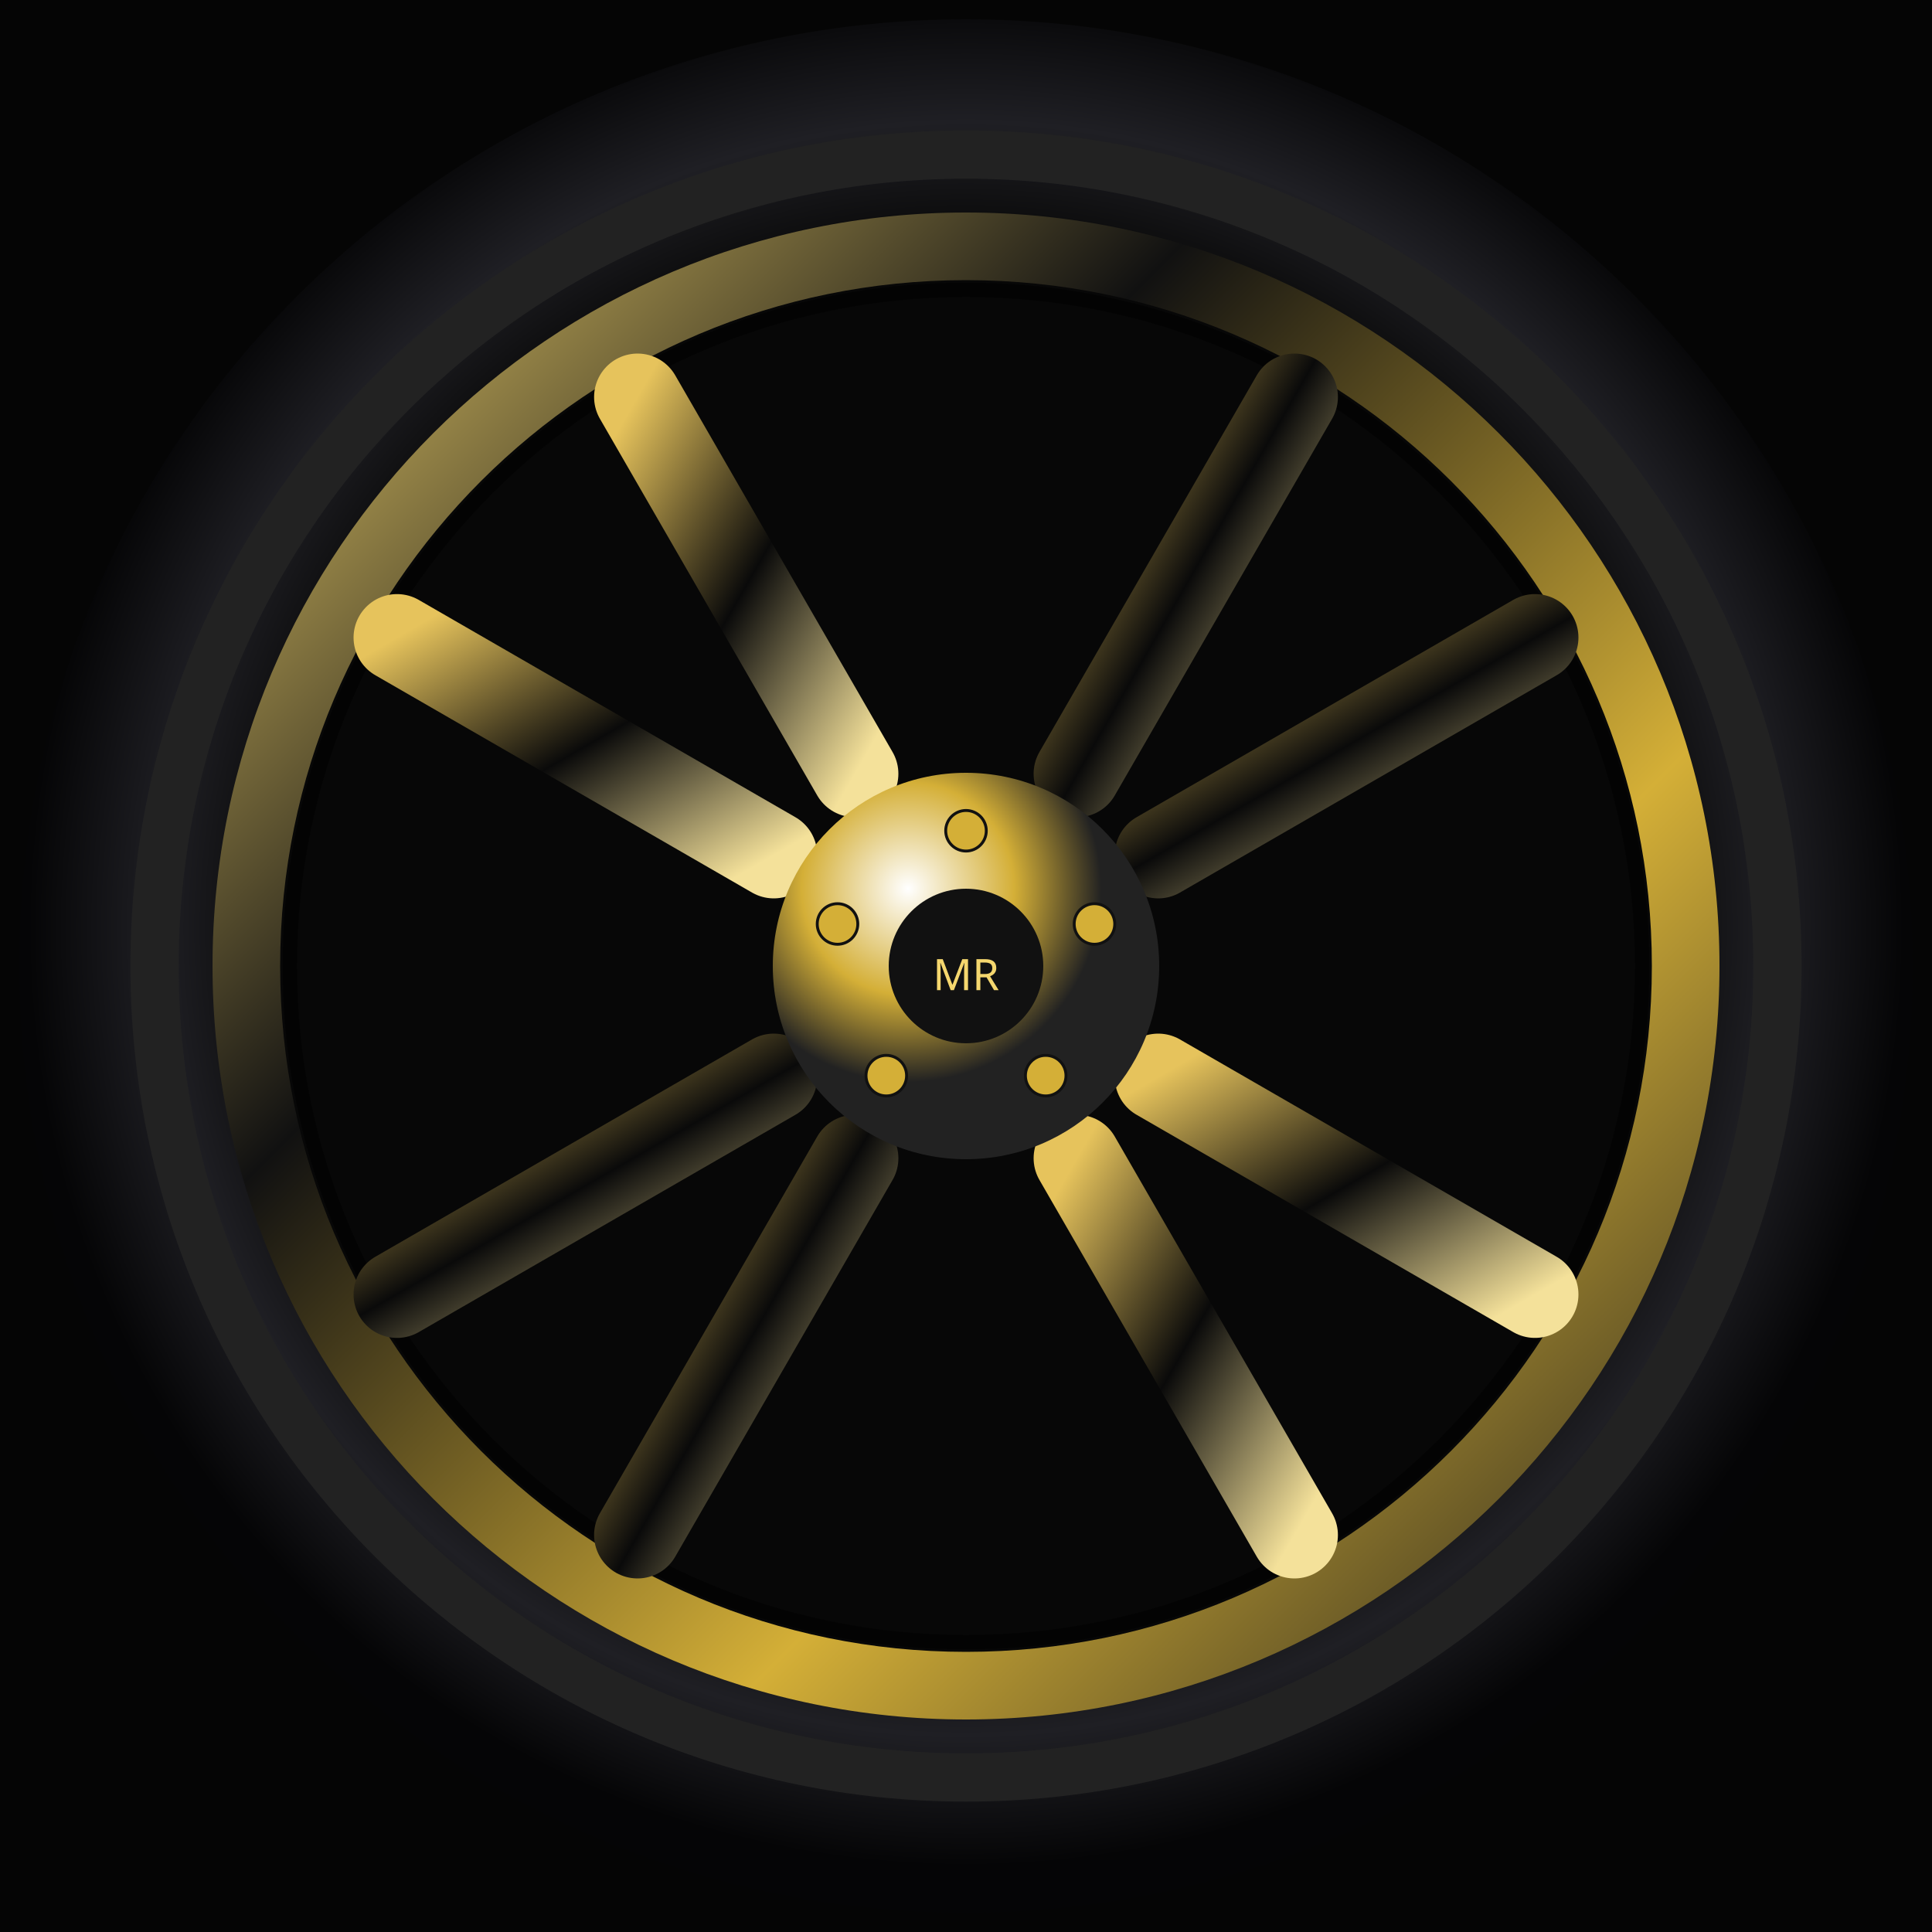
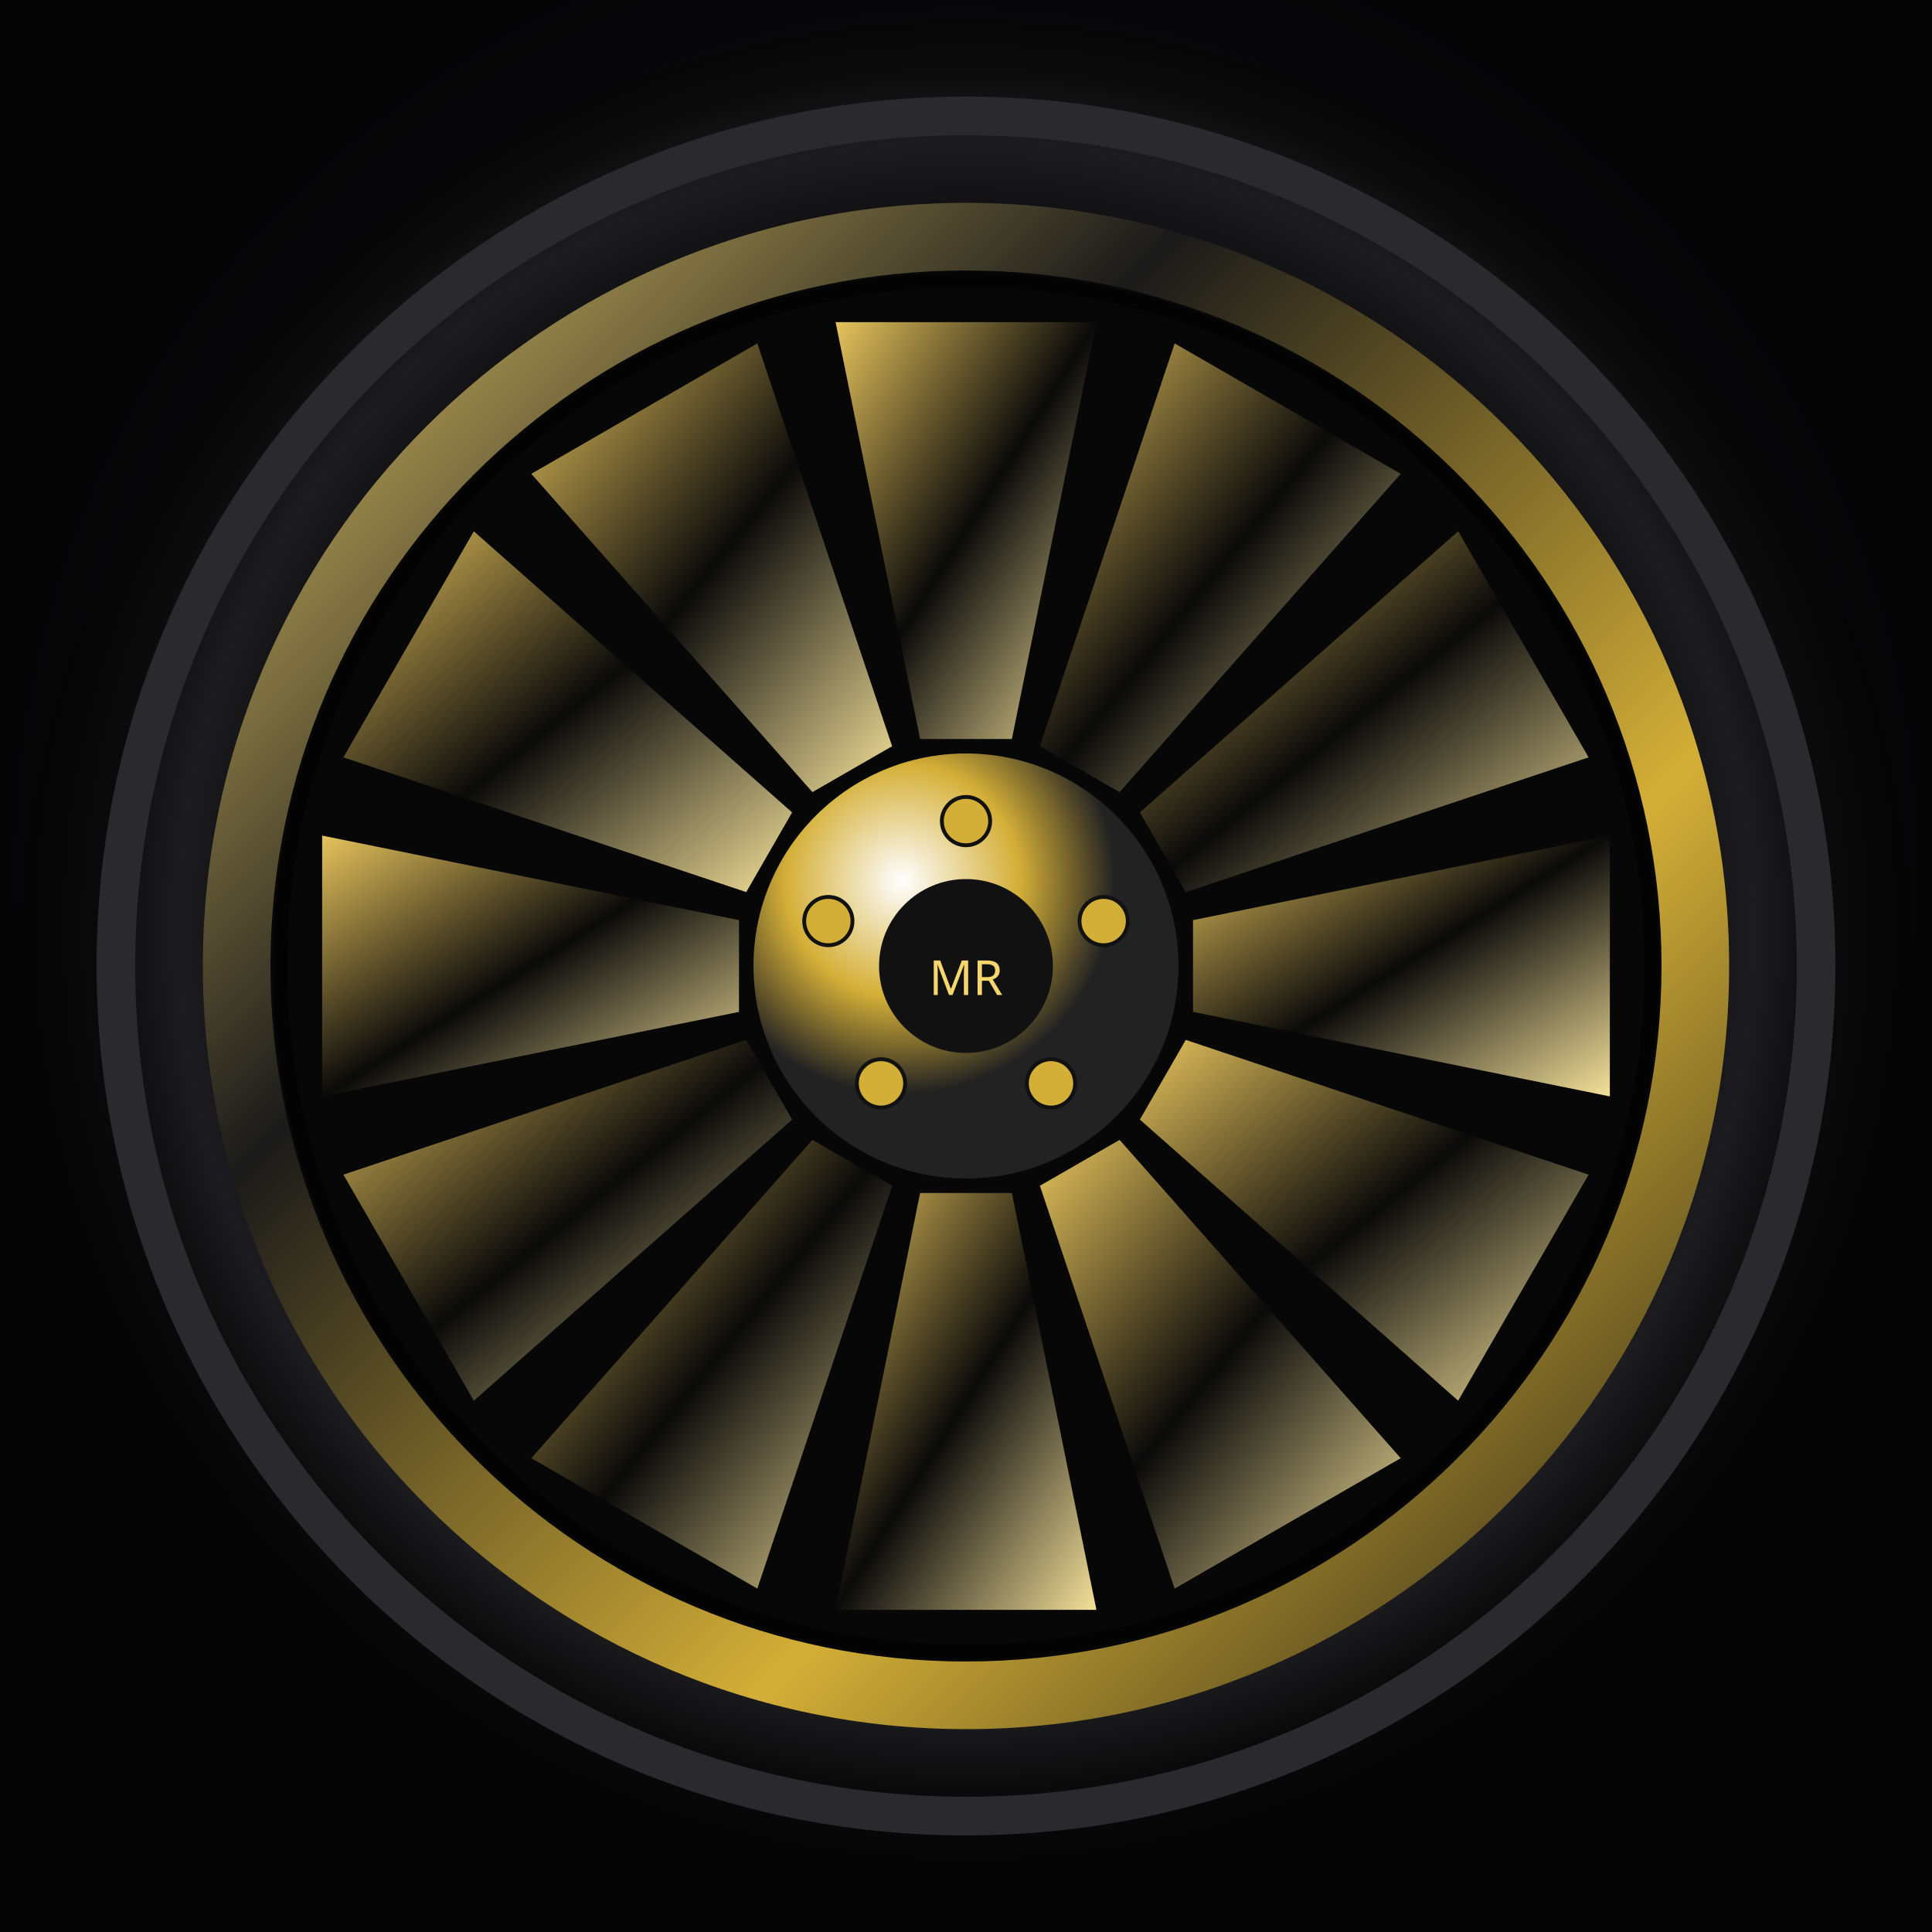
<svg xmlns="http://www.w3.org/2000/svg" viewBox="0 0 400 400" role="img" aria-label="Split spoke black gold rim">
  <defs>
+     <radialGradient id="spl-bg" cx="50%" cy="45%">
+       <stop offset="0%" stop-color="#1a1424" />
+       <stop offset="100%" stop-color="#050506" />
+     </radialGradient>
    <radialGradient id="spl-tire" cx="50%" cy="48%">
-       <stop offset="74%" stop-color="#0a0a0a" />
-       <stop offset="86%" stop-color="#1f1f24" />
+       <stop offset="70%" stop-color="#070707" />
+       <stop offset="84%" stop-color="#1c1c20" />
+       <stop offset="92%" stop-color="#0a0a0a" />
      <stop offset="100%" stop-color="#050506" />
    </radialGradient>
    <linearGradient id="spl-lip" x1="0" y1="0" x2="1" y2="1">
      <stop offset="0%" stop-color="#f5d76e" />
-       <stop offset="33%" stop-color="#111111" />
+       <stop offset="33%" stop-color="#1a1a1a" />
      <stop offset="67%" stop-color="#d4af37" />
-       <stop offset="100%" stop-color="#1a1a1a" />
+       <stop offset="100%" stop-color="#111" />
    </linearGradient>
    <linearGradient id="spl-spk" x1="0" y1="0" x2="1" y2="1">
      <stop offset="0%" stop-color="#e6c35c" />
      <stop offset="50%" stop-color="#0a0a0a" />
      <stop offset="100%" stop-color="#f4e19a" />
    </linearGradient>
    <radialGradient id="spl-cap" cx="35%" cy="30%">
      <stop offset="0%" stop-color="#ffffff" />
      <stop offset="55%" stop-color="#d4af37" />
      <stop offset="100%" stop-color="#222" />
    </radialGradient>
  </defs>
-   <rect width="400" height="400" fill="#050505" />
+   <rect width="400" height="400" fill="url(#spl-bg)" />
  <circle cx="200" cy="200" r="196" fill="url(#spl-tire)" />
-   <circle cx="200" cy="200" r="168" fill="none" stroke="#222" stroke-width="10" />
-   <circle cx="200" cy="200" r="156" fill="url(#spl-lip)" />
-   <circle cx="200" cy="200" r="142" fill="#070707" />
-   <circle cx="200" cy="200" r="140" fill="none" stroke="#000" stroke-width="3" opacity="0.5" />
-   <line x1="200.0" y1="154.0" x2="200.0" y2="64.0" stroke="url(#spl-spk)" stroke-width="18" stroke-linecap="round" />
-   <line x1="223.0" y1="160.2" x2="268.0" y2="82.2" stroke="url(#spl-spk)" stroke-width="18" stroke-linecap="round" />
-   <line x1="239.8" y1="177.0" x2="317.8" y2="132.0" stroke="url(#spl-spk)" stroke-width="18" stroke-linecap="round" />
-   <line x1="246.0" y1="200.0" x2="336.0" y2="200.0" stroke="url(#spl-spk)" stroke-width="18" stroke-linecap="round" />
-   <line x1="239.8" y1="223.0" x2="317.8" y2="268.0" stroke="url(#spl-spk)" stroke-width="18" stroke-linecap="round" />
-   <line x1="223.0" y1="239.8" x2="268.0" y2="317.8" stroke="url(#spl-spk)" stroke-width="18" stroke-linecap="round" />
-   <line x1="200.0" y1="246.0" x2="200.0" y2="336.0" stroke="url(#spl-spk)" stroke-width="18" stroke-linecap="round" />
-   <line x1="177.0" y1="239.8" x2="132.0" y2="317.8" stroke="url(#spl-spk)" stroke-width="18" stroke-linecap="round" />
-   <line x1="160.2" y1="223.0" x2="82.2" y2="268.0" stroke="url(#spl-spk)" stroke-width="18" stroke-linecap="round" />
-   <line x1="154.0" y1="200.0" x2="64.0" y2="200.0" stroke="url(#spl-spk)" stroke-width="18" stroke-linecap="round" />
-   <line x1="160.2" y1="177.0" x2="82.2" y2="132.0" stroke="url(#spl-spk)" stroke-width="18" stroke-linecap="round" />
-   <line x1="177.0" y1="160.2" x2="132.0" y2="82.2" stroke="url(#spl-spk)" stroke-width="18" stroke-linecap="round" />
-   <circle cx="200" cy="200" r="40" fill="url(#spl-cap)" />
-   <circle cx="200" cy="200" r="16" fill="#111" />
-   <text x="200" y="205" text-anchor="middle" font-family="Arial Black, sans-serif" font-size="9" fill="#f5d76e">MR</text>
-   <circle cx="200.0" cy="172.0" r="4.2" fill="#d4af37" stroke="#111" stroke-width="0.6" />
-   <circle cx="226.6" cy="191.3" r="4.2" fill="#d4af37" stroke="#111" stroke-width="0.6" />
-   <circle cx="216.5" cy="222.7" r="4.2" fill="#d4af37" stroke="#111" stroke-width="0.6" />
-   <circle cx="183.5" cy="222.7" r="4.2" fill="#d4af37" stroke="#111" stroke-width="0.6" />
-   <circle cx="173.4" cy="191.3" r="4.2" fill="#d4af37" stroke="#111" stroke-width="0.6" />
+   <circle cx="200" cy="200" r="176" fill="none" stroke="#2a2a2e" stroke-width="8" />
+   <circle cx="200" cy="200" r="158" fill="url(#spl-lip)" />
+   <circle cx="200" cy="200" r="144" fill="#070707" />
+   <circle cx="200" cy="200" r="142" fill="none" stroke="#000" stroke-width="3" opacity="0.55" />
+   <polygon points="190.5,153.0 209.5,153.0 227.0,66.7 173.0,66.7" fill="url(#spl-spk)" />
+   <polygon points="215.3,154.5 231.8,164.0 290.0,98.1 243.2,71.1" fill="url(#spl-spk)" />
+   <polygon points="236.0,168.2 245.5,184.7 328.9,156.8 301.9,110.0" fill="url(#spl-spk)" />
+   <polygon points="247.0,190.5 247.0,209.5 333.3,227.0 333.3,173.0" fill="url(#spl-spk)" />
+   <polygon points="245.5,215.3 236.0,231.8 301.9,290.0 328.9,243.2" fill="url(#spl-spk)" />
+   <polygon points="231.8,236.0 215.3,245.5 243.2,328.9 290.0,301.9" fill="url(#spl-spk)" />
+   <polygon points="209.5,247.0 190.5,247.0 173.0,333.3 227.0,333.3" fill="url(#spl-spk)" />
+   <polygon points="184.7,245.5 168.2,236.0 110.0,301.9 156.8,328.9" fill="url(#spl-spk)" />
+   <polygon points="164.0,231.8 154.5,215.3 71.1,243.2 98.1,290.0" fill="url(#spl-spk)" />
+   <polygon points="153.0,209.5 153.0,190.5 66.7,173.0 66.7,227.0" fill="url(#spl-spk)" />
+   <polygon points="154.5,184.7 164.0,168.2 98.1,110.0 71.1,156.8" fill="url(#spl-spk)" />
+   <polygon points="168.2,164.0 184.7,154.5 156.8,71.1 110.0,98.1" fill="url(#spl-spk)" />
+   <circle cx="200" cy="200" r="44" fill="url(#spl-cap)" />
+   <circle cx="200" cy="200" r="18" fill="#111" />
+   <text x="200" y="206" text-anchor="middle" font-family="Arial Black, sans-serif" font-size="10" fill="#f5d76e">MR</text>
+   <circle cx="200.0" cy="170.0" r="5" fill="#d4af37" stroke="#111" stroke-width="0.8" />
+   <circle cx="228.5" cy="190.7" r="5" fill="#d4af37" stroke="#111" stroke-width="0.8" />
+   <circle cx="217.6" cy="224.3" r="5" fill="#d4af37" stroke="#111" stroke-width="0.8" />
+   <circle cx="182.4" cy="224.3" r="5" fill="#d4af37" stroke="#111" stroke-width="0.8" />
+   <circle cx="171.5" cy="190.7" r="5" fill="#d4af37" stroke="#111" stroke-width="0.8" />
</svg>
